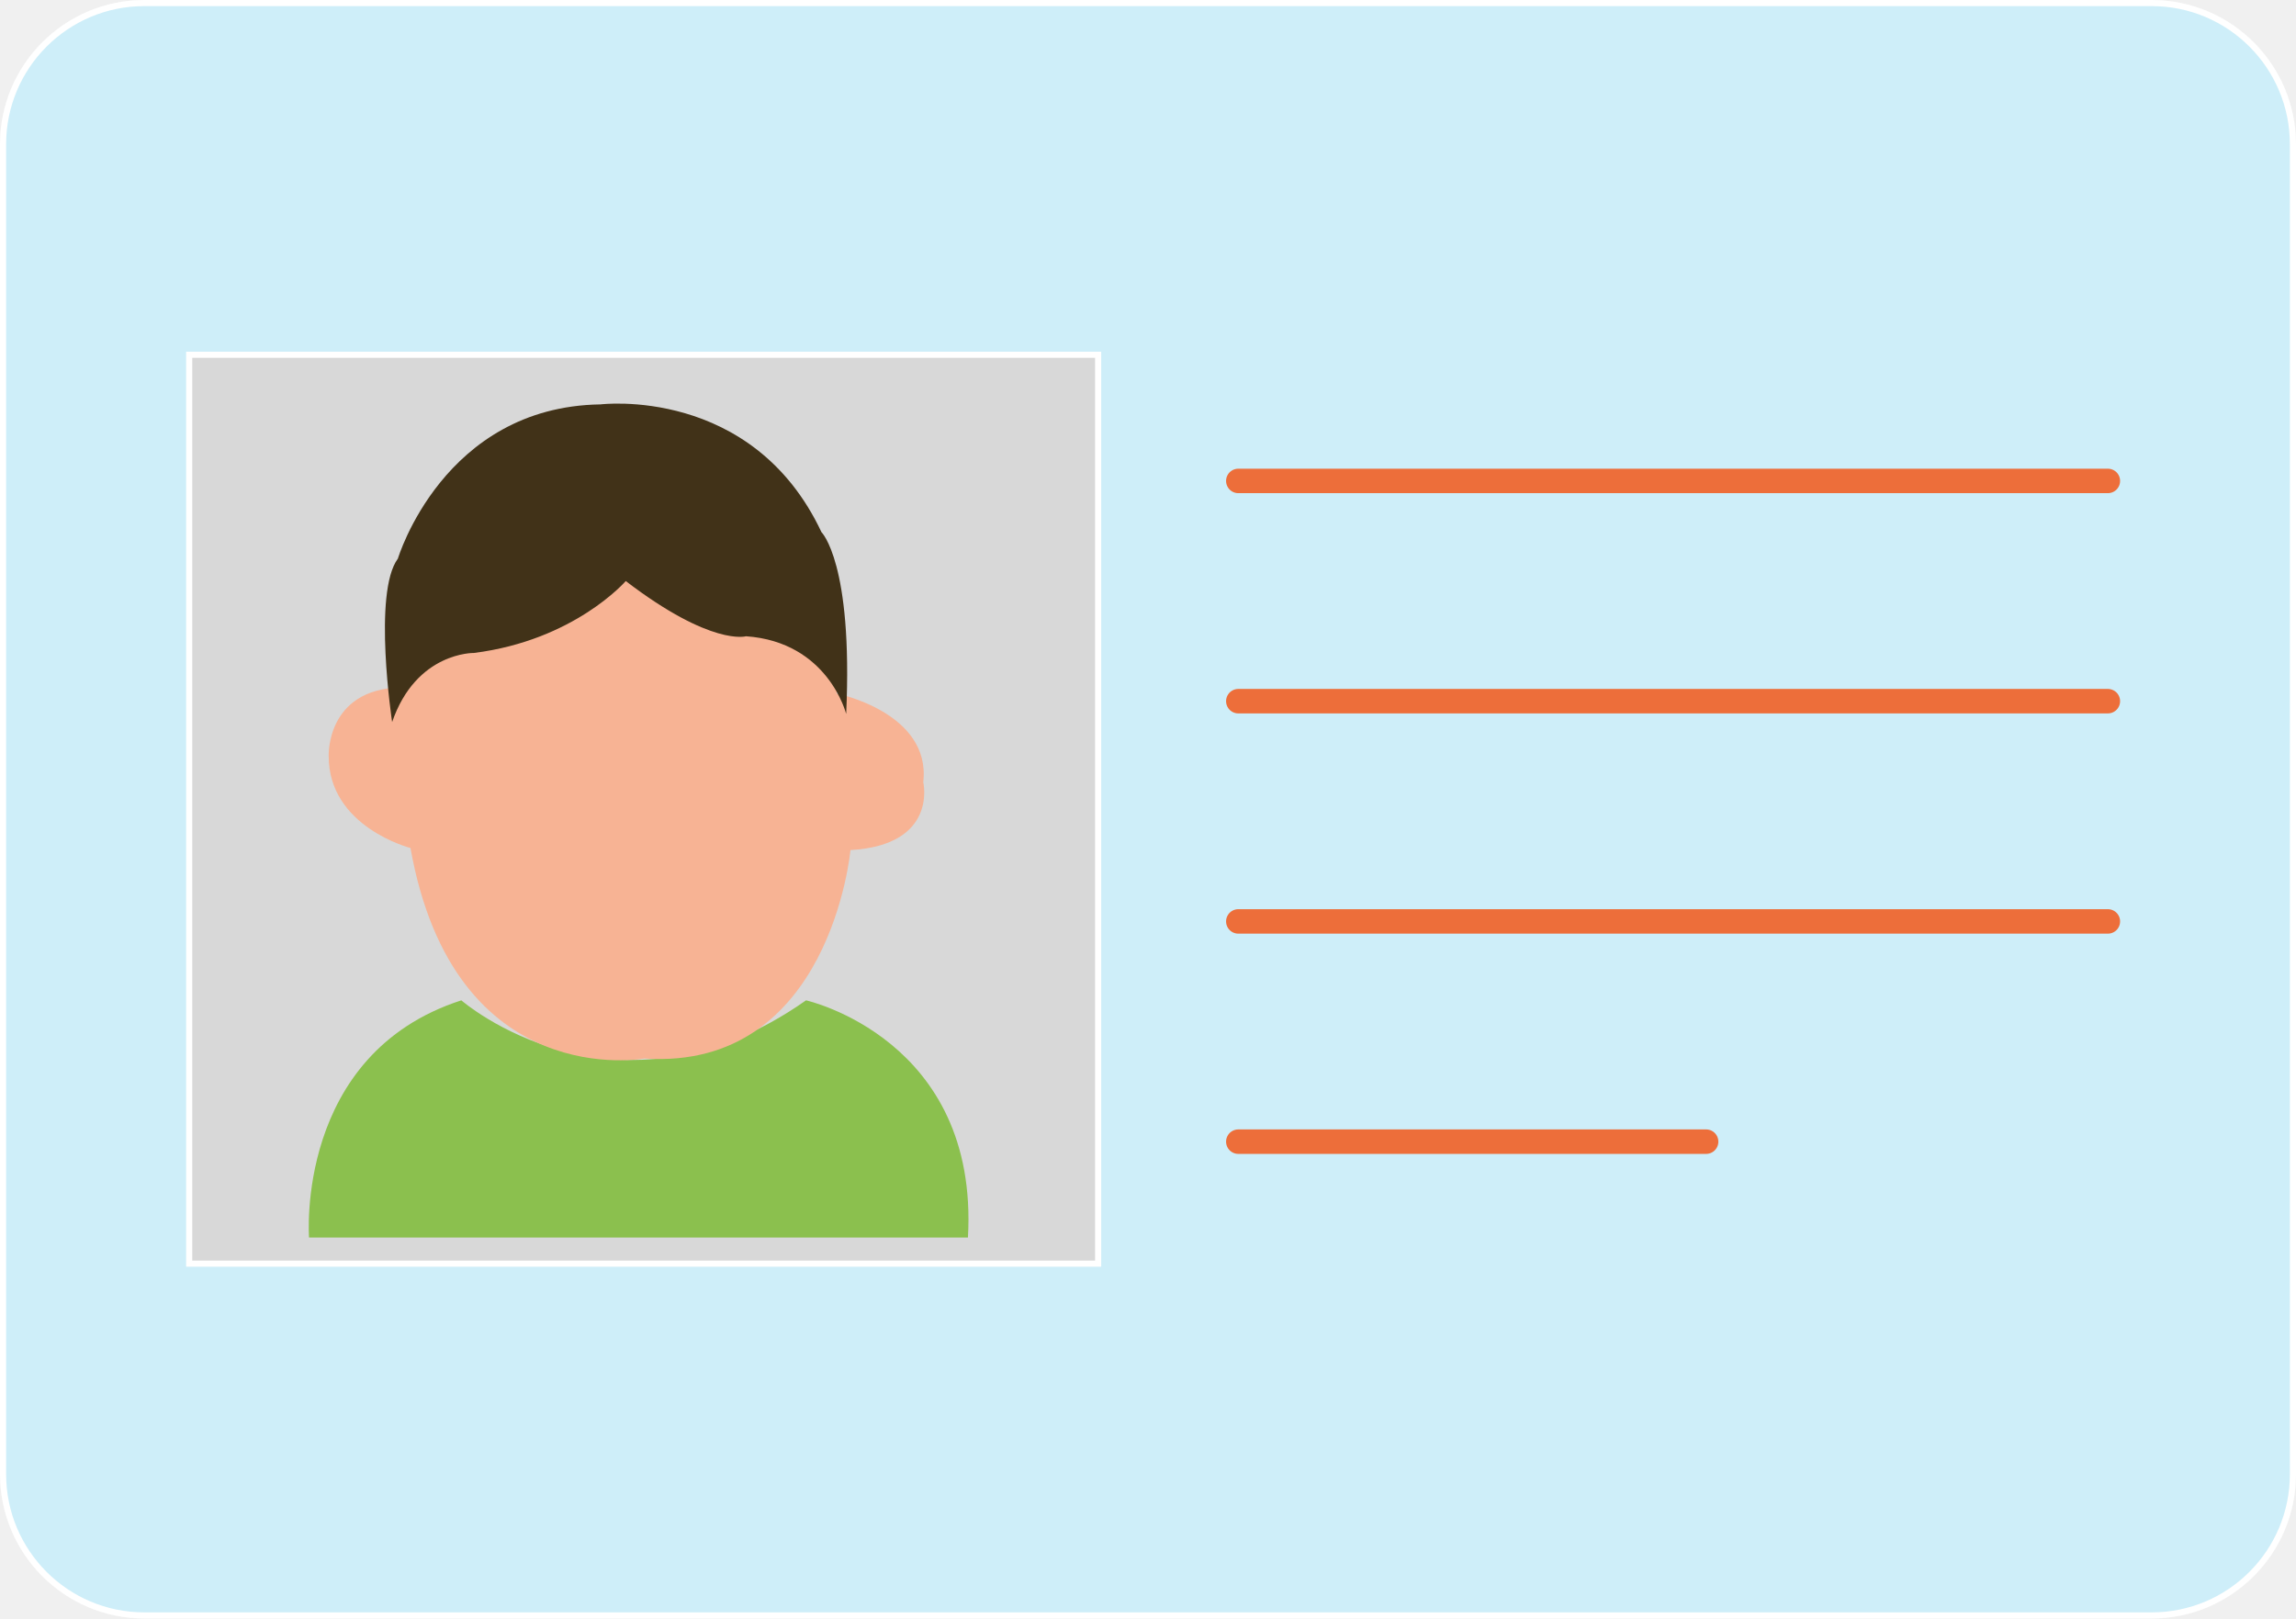
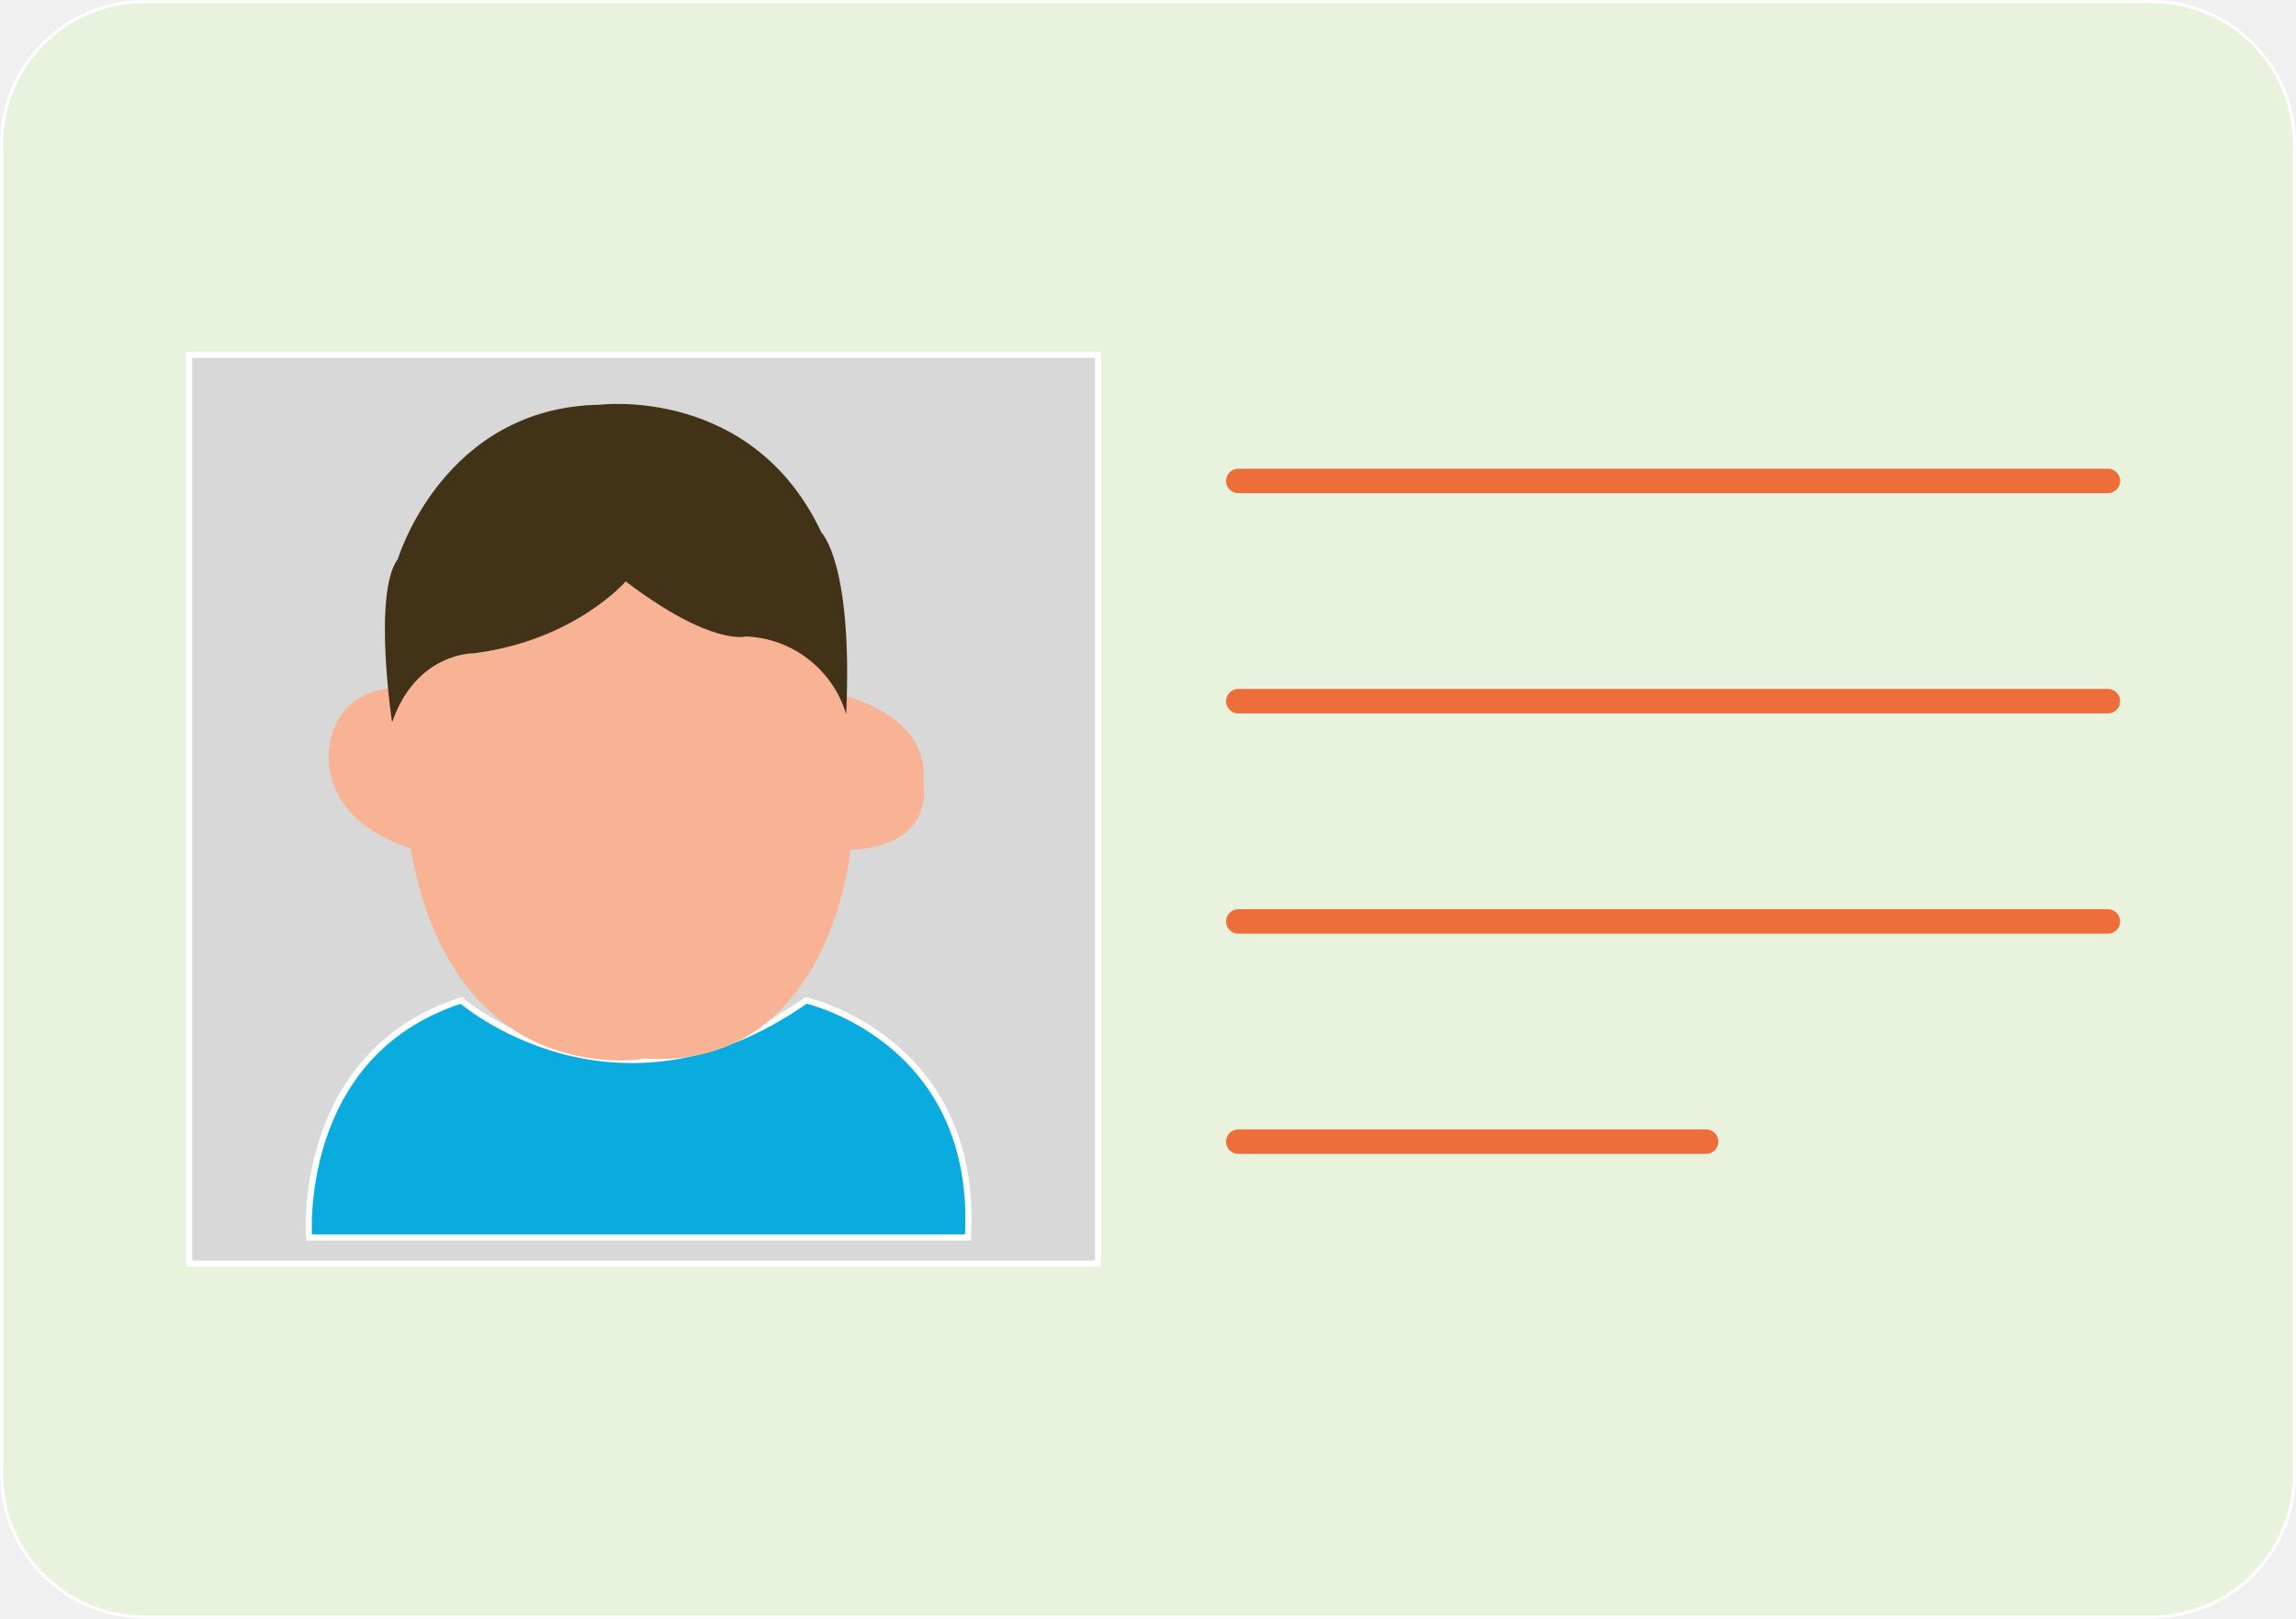
- <svg xmlns="http://www.w3.org/2000/svg" id="Calque_1" viewBox="0 0 375.26 264.55">
+ <svg xmlns="http://www.w3.org/2000/svg" id="Calque_1" data-name="Calque 1" viewBox="0 0 375.26 264.55">
  <defs>
-     <style>.cls-1{fill:#0aabdf;opacity:.2;}.cls-1,.cls-2,.cls-3,.cls-4{stroke-miterlimit:10;}.cls-1,.cls-3,.cls-4{stroke:#fff;}.cls-5{fill:#f7b394;}.cls-2{fill:none;stroke:#ed6e3a;stroke-linecap:round;stroke-width:4px;}.cls-6{fill:#413218;}.cls-3{fill:#d8d8d8;}.cls-4{fill:#fff;}.cls-7{fill:#8bc04e;}</style>
+     <style>.cls-1{fill:#fff;}.cls-1,.cls-3,.cls-4{stroke:#fff;}.cls-1,.cls-3,.cls-4,.cls-7{stroke-miterlimit:10;}.cls-2{fill:#8bc04e;opacity:0.2;}.cls-3{fill:#d8d8d8;}.cls-4{fill:#0aabdf;}.cls-5{fill:#f7b394;}.cls-6{fill:#413218;}.cls-7{fill:none;stroke:#ed6e3a;stroke-linecap:round;stroke-width:4px;}</style>
  </defs>
-   <rect class="cls-4" x=".5" y=".5" width="374.26" height="263.55" rx="23.09" ry="23.09" />
-   <rect class="cls-1" x=".5" y=".5" width="374.26" height="263.55" rx="23.09" ry="23.09" />
+   <rect class="cls-1" x="0.5" y="0.5" width="374.26" height="263.55" rx="23.09" />
+   <rect class="cls-2" x="0.5" y="0.5" width="374.26" height="263.55" rx="23.09" />
  <rect class="cls-3" x="30.92" y="57.99" width="148.56" height="148.56" />
-   <path class="cls-7" d="M50.51,202.28s-2.31-29.98,24.89-38.77c0,0,25.17,21.93,56.34,0,0,0,28.31,6.32,26.46,38.77H50.51Z" />
-   <path class="cls-5" d="M105.4,173.01s-31.14,5.87-38.31-34.4c0,0-13.37-3.42-13.37-15,0,0-.49-10.92,11.74-11.25,0,0,3.42-12.55,14.1-14.18,0,0,11.66,.33,21.12-7.66,0,0,7.34,8.64,20.71,8.32,0,0,16.96,4.57,15.33,14.51,0,0,15.49,3.1,14.18,14.51,0,0,2.45,10.27-11.9,11.09,0,0-3.26,36.03-33.59,34.08Z" />
-   <path class="cls-6" d="M102.28,94.97s-8.37,9.69-24.83,11.76c0,0-9.41-.19-13.36,11.29,0,0-3.2-21.16,.94-26.71,0,0,7.43-24.83,33.11-25.21,0,0,24.83-3.1,36.12,20.88,0,0,5.17,4.99,4.04,29.72,0,0-2.92-11.76-16.37-12.7,0,0-5.64,1.69-19.66-9.03Z" />
-   <line class="cls-2" x1="202.39" y1="78.61" x2="344.51" y2="78.61" />
-   <line class="cls-2" x1="202.39" y1="114.61" x2="344.51" y2="114.61" />
-   <line class="cls-2" x1="202.39" y1="150.61" x2="344.51" y2="150.61" />
-   <line class="cls-2" x1="202.39" y1="186.61" x2="278.85" y2="186.61" />
+   <path class="cls-4" d="M145.76,683.25s-2.31-30,24.89-38.76c0,0,25.16,21.92,56.34,0,0,0,28.31,6.32,26.46,38.76Z" transform="translate(-95.25 -480.97)" />
+   <path class="cls-5" d="M200.65,654s-31.14,5.87-38.31-34.41c0,0-13.37-3.42-13.37-15,0,0-.49-10.92,11.74-11.25,0,0,3.42-12.55,14.1-14.18a34.4,34.4,0,0,0,21.11-7.66,27.43,27.43,0,0,0,20.71,8.31s17,4.57,15.32,14.51c0,0,15.49,3.1,14.19,14.51,0,0,2.44,10.27-11.9,11.09C234.24,619.91,231,655.94,200.65,654Z" transform="translate(-95.25 -480.97)" />
+   <path class="cls-6" d="M197.52,576s-8.37,9.68-24.83,11.75c0,0-9.4-.18-13.36,11.29,0,0-3.19-21.16.95-26.71,0,0,7.43-24.83,33.1-25.21,0,0,24.84-3.1,36.12,20.88,0,0,5.18,5,4.05,29.72A17.84,17.84,0,0,0,217.18,585S211.54,586.67,197.52,576Z" transform="translate(-95.25 -480.97)" />
+   <line class="cls-7" x1="202.39" y1="78.61" x2="344.51" y2="78.61" />
+   <line class="cls-7" x1="202.39" y1="114.61" x2="344.51" y2="114.61" />
+   <line class="cls-7" x1="202.39" y1="150.61" x2="344.51" y2="150.61" />
+   <line class="cls-7" x1="202.39" y1="186.61" x2="278.85" y2="186.61" />
</svg>
